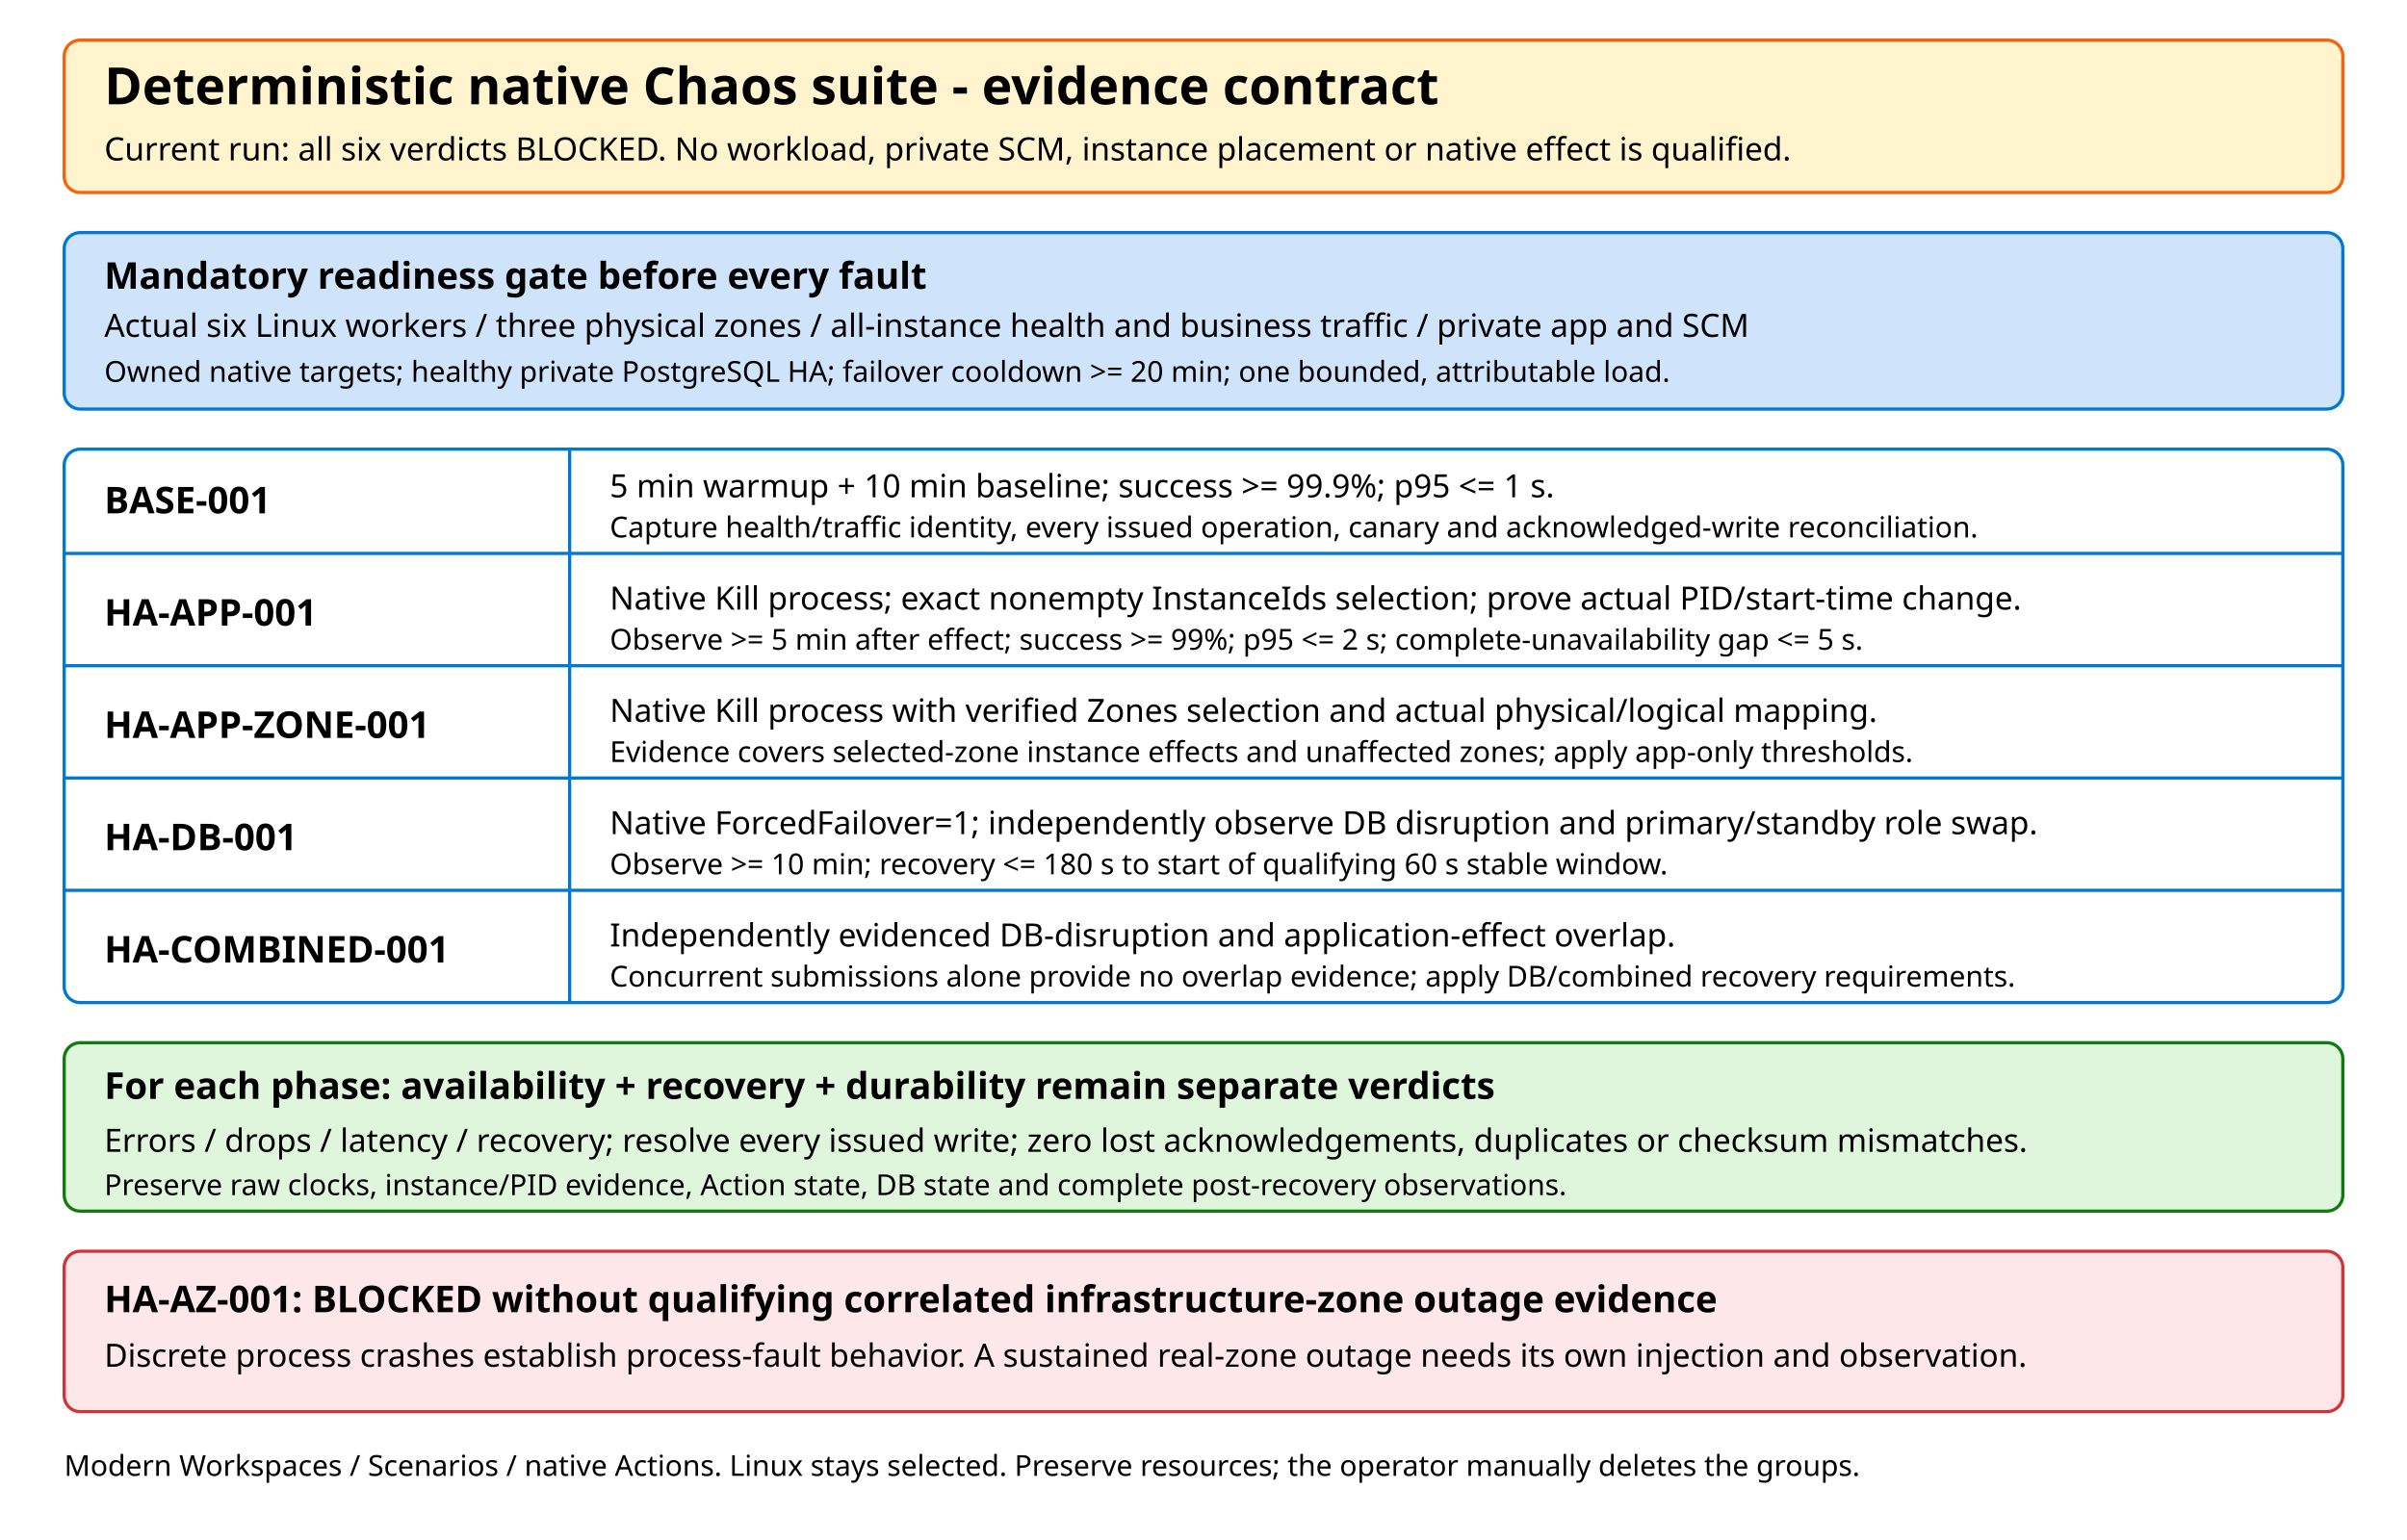
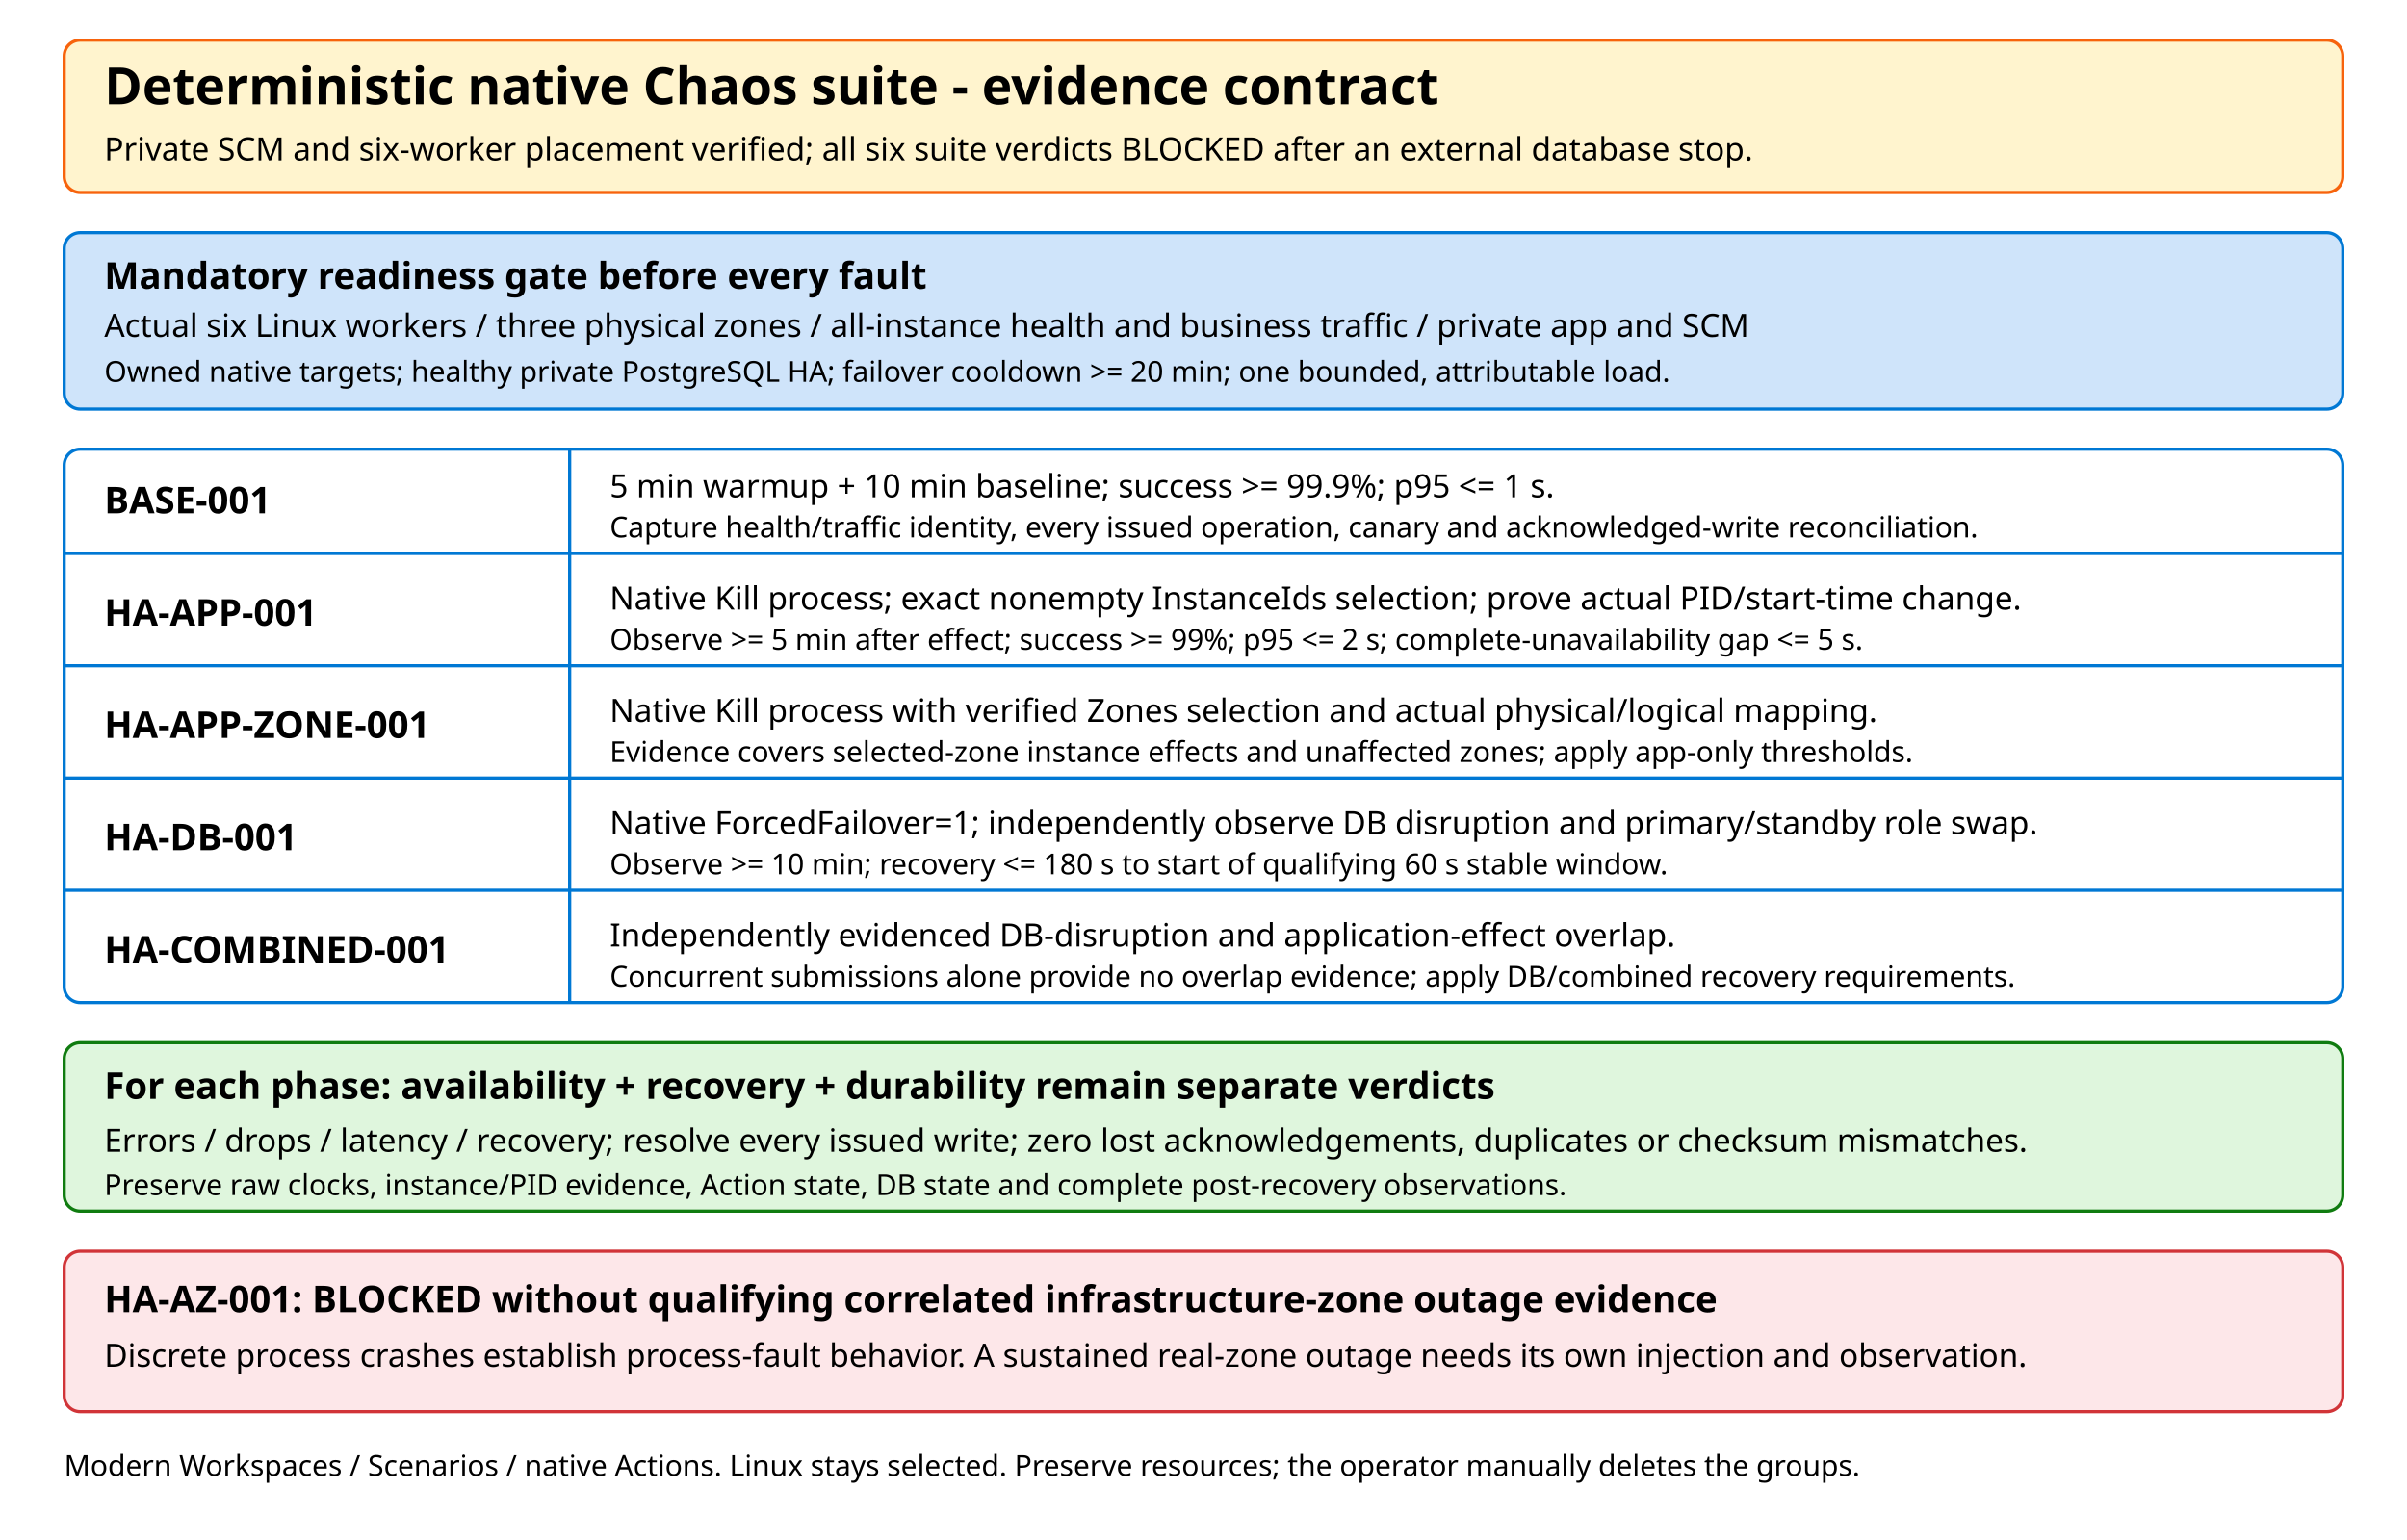
<svg xmlns="http://www.w3.org/2000/svg" width="1500" height="960" viewBox="0 0 1500 960">
  <defs>
    <style>text { font-family: Segoe UI, sans-serif; fill: #000; font-size: 20px } .title { font-size: 32px; font-weight: 600 } .heading { font-size: 23px; font-weight: 600 } .small { font-size: 18px }</style>
  </defs>
  <rect width="1500" height="960" fill="#fff" />
  <rect x="40" y="25" width="1420" height="95" rx="10" fill="#fff4ce" stroke="#f7630c" stroke-width="2" />
  <text x="65" y="65" class="title">Deterministic native Chaos suite - evidence contract</text>
-   <text x="65" y="100">Current run: all six verdicts BLOCKED. No workload, private SCM, instance placement or native effect is qualified.</text>
+   <text x="65" y="100">Private SCM and six-worker placement verified; all six suite verdicts BLOCKED after an external database stop.</text>
  <rect x="40" y="145" width="1420" height="110" rx="10" fill="#cfe4fa" stroke="#0078d4" stroke-width="2" />
  <text x="65" y="180" class="heading">Mandatory readiness gate before every fault</text>
  <text x="65" y="210">Actual six Linux workers / three physical zones / all-instance health and business traffic / private app and SCM</text>
  <text x="65" y="238" class="small">Owned native targets; healthy private PostgreSQL HA; failover cooldown &gt;= 20 min; one bounded, attributable load.</text>
  <g stroke="#0078d4" stroke-width="2" fill="none">
    <rect x="40" y="280" width="1420" height="345" rx="10" />
    <path d="M40 345 H1460 M40 415 H1460 M40 485 H1460 M40 555 H1460 M355 280 V625" />
  </g>
  <text x="65" y="320" class="heading">BASE-001</text>
  <text x="380" y="310">5 min warmup + 10 min baseline; success &gt;= 99.9%; p95 &lt;= 1 s.</text>
  <text x="380" y="335" class="small">Capture health/traffic identity, every issued operation, canary and acknowledged-write reconciliation.</text>
  <text x="65" y="390" class="heading">HA-APP-001</text>
  <text x="380" y="380">Native Kill process; exact nonempty InstanceIds selection; prove actual PID/start-time change.</text>
  <text x="380" y="405" class="small">Observe &gt;= 5 min after effect; success &gt;= 99%; p95 &lt;= 2 s; complete-unavailability gap &lt;= 5 s.</text>
  <text x="65" y="460" class="heading">HA-APP-ZONE-001</text>
  <text x="380" y="450">Native Kill process with verified Zones selection and actual physical/logical mapping.</text>
  <text x="380" y="475" class="small">Evidence covers selected-zone instance effects and unaffected zones; apply app-only thresholds.</text>
  <text x="65" y="530" class="heading">HA-DB-001</text>
  <text x="380" y="520">Native ForcedFailover=1; independently observe DB disruption and primary/standby role swap.</text>
  <text x="380" y="545" class="small">Observe &gt;= 10 min; recovery &lt;= 180 s to start of qualifying 60 s stable window.</text>
  <text x="65" y="600" class="heading">HA-COMBINED-001</text>
  <text x="380" y="590">Independently evidenced DB-disruption and application-effect overlap.</text>
  <text x="380" y="615" class="small">Concurrent submissions alone provide no overlap evidence; apply DB/combined recovery requirements.</text>
  <rect x="40" y="650" width="1420" height="105" rx="10" fill="#dff6dd" stroke="#107c10" stroke-width="2" />
  <text x="65" y="685" class="heading">For each phase: availability + recovery + durability remain separate verdicts</text>
  <text x="65" y="718">Errors / drops / latency / recovery; resolve every issued write; zero lost acknowledgements, duplicates or checksum mismatches.</text>
  <text x="65" y="745" class="small">Preserve raw clocks, instance/PID evidence, Action state, DB state and complete post-recovery observations.</text>
  <rect x="40" y="780" width="1420" height="100" rx="10" fill="#fde7e9" stroke="#d13438" stroke-width="2" />
  <text x="65" y="818" class="heading">HA-AZ-001: BLOCKED without qualifying correlated infrastructure-zone outage evidence</text>
  <text x="65" y="852">Discrete process crashes establish process-fault behavior. A sustained real-zone outage needs its own injection and observation.</text>
  <text x="40" y="920" class="small">Modern Workspaces / Scenarios / native Actions. Linux stays selected. Preserve resources; the operator manually deletes the groups.</text>
</svg>
